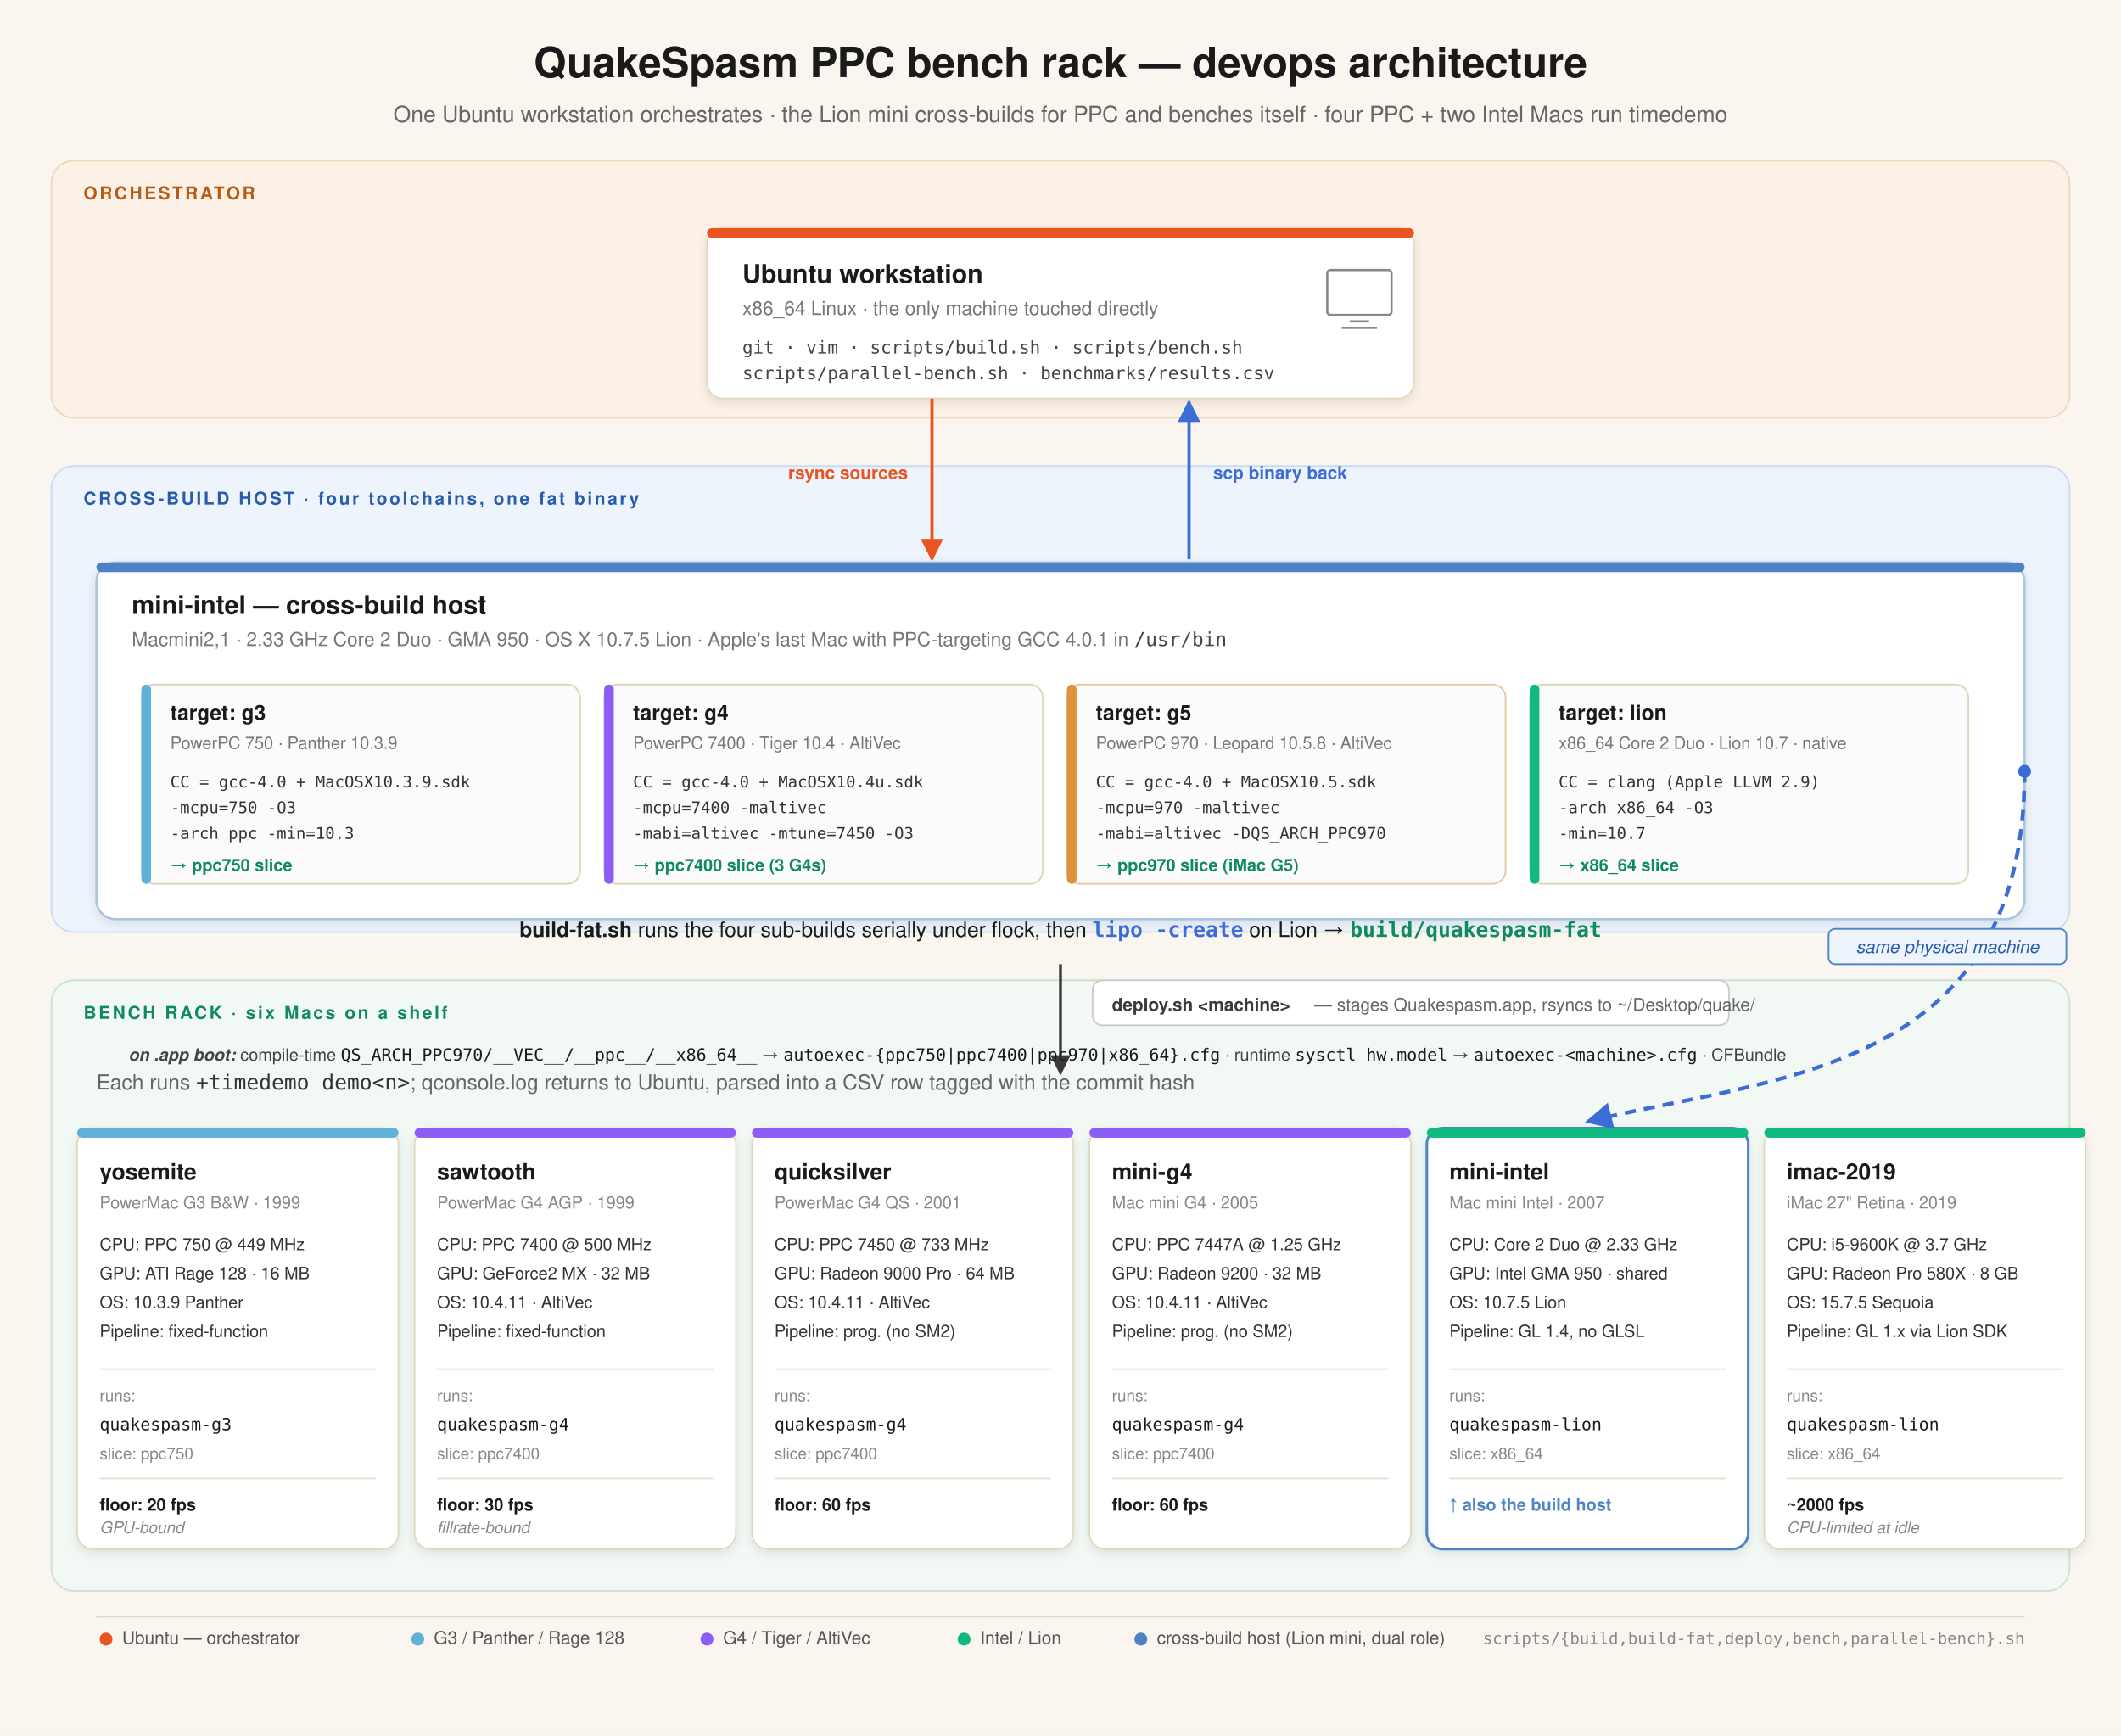
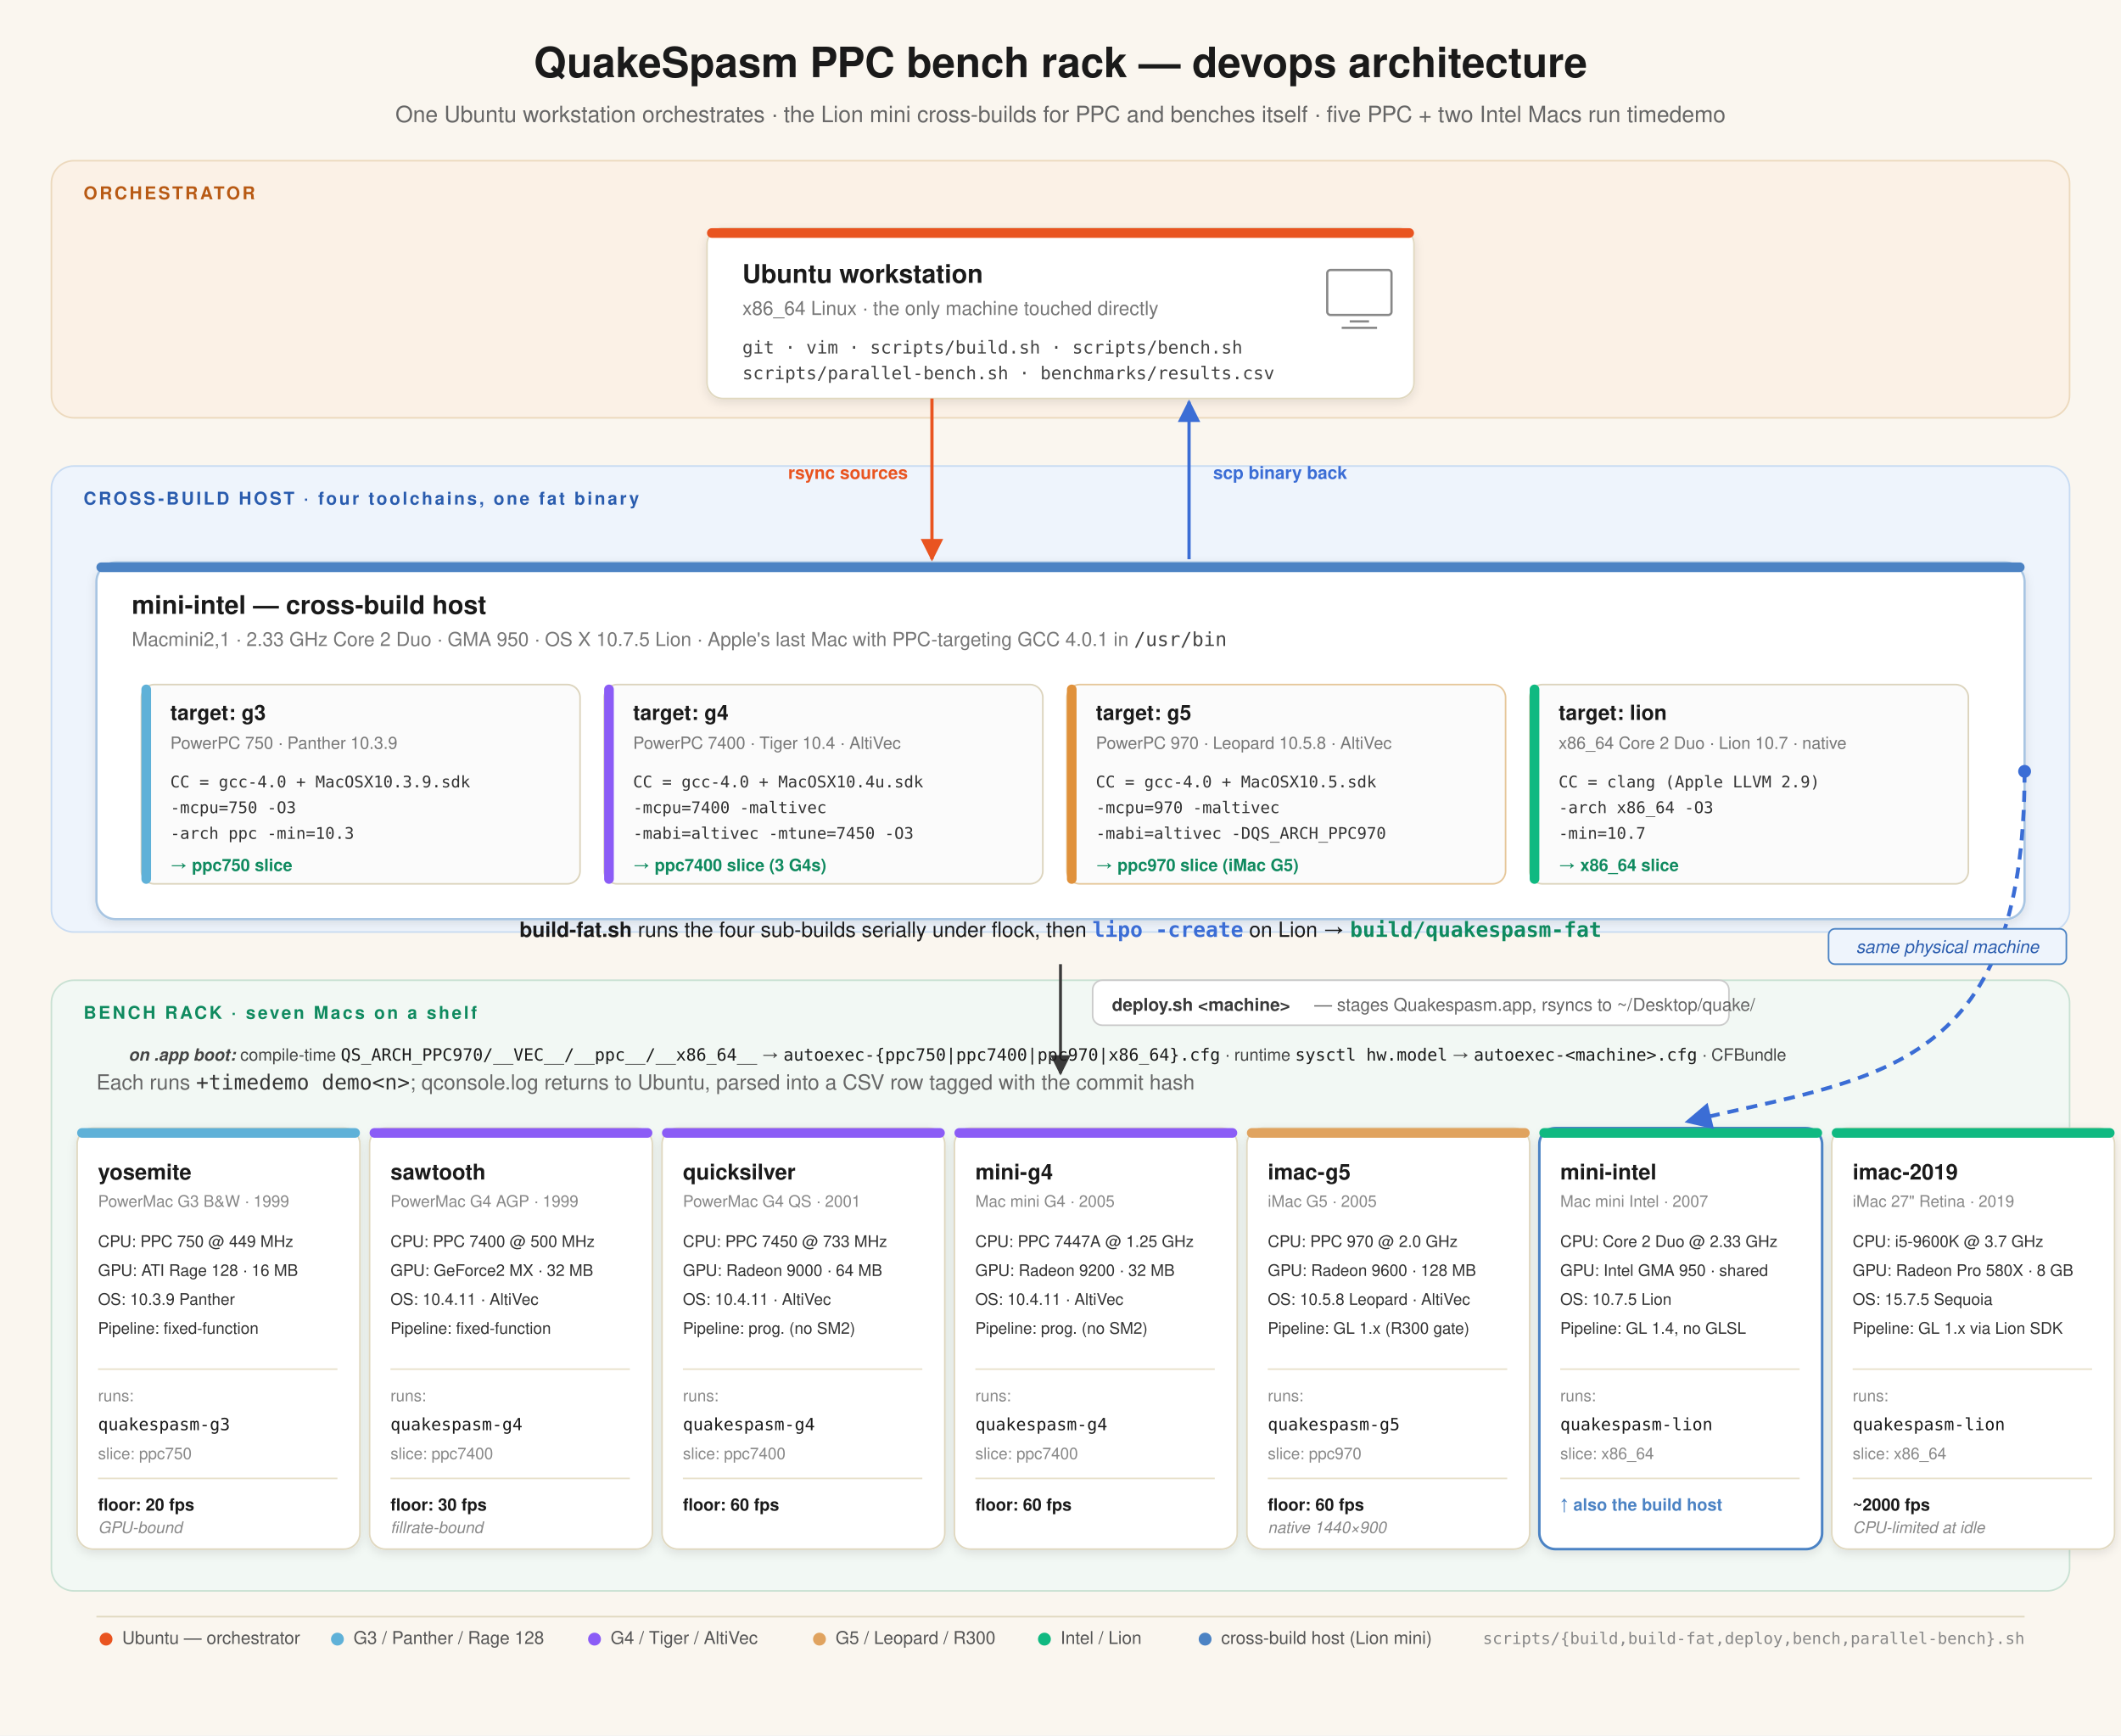
<svg xmlns="http://www.w3.org/2000/svg" viewBox="0 0 1320 1080" font-family="-apple-system, system-ui, 'Segoe UI', Helvetica, Arial, sans-serif">
  <defs>
    <marker id="arr-ink" viewBox="0 0 10 10" refX="9" refY="5" markerWidth="7" markerHeight="7" orient="auto-start-reverse">
      <path d="M 0 0 L 10 5 L 0 10 z" fill="#3a3a3a" />
    </marker>
    <marker id="arr-orange" viewBox="0 0 10 10" refX="9" refY="5" markerWidth="7" markerHeight="7" orient="auto-start-reverse">
      <path d="M 0 0 L 10 5 L 0 10 z" fill="#e95420" />
    </marker>
    <marker id="arr-blue" viewBox="0 0 10 10" refX="9" refY="5" markerWidth="7" markerHeight="7" orient="auto-start-reverse">
      <path d="M 0 0 L 10 5 L 0 10 z" fill="#3b6dd5" />
    </marker>
    <marker id="arr-green" viewBox="0 0 10 10" refX="9" refY="5" markerWidth="7" markerHeight="7" orient="auto-start-reverse">
      <path d="M 0 0 L 10 5 L 0 10 z" fill="#0f8a5f" />
    </marker>
    <filter id="card-shadow" x="-5%" y="-5%" width="110%" height="115%">
      <feDropShadow dx="0" dy="2" stdDeviation="3" flood-opacity="0.10" />
    </filter>
  </defs>
  <rect width="1320" height="1080" fill="#faf6ef" />
  <rect x="32" y="100" width="1256" height="160" rx="14" fill="#fbf1e6" stroke="#ecd9bd" stroke-width="1" />
  <text x="52" y="124" font-size="11" font-weight="700" fill="#b85a14" letter-spacing="1.4">ORCHESTRATOR</text>
  <rect x="32" y="290" width="1256" height="290" rx="14" fill="#eef4fc" stroke="#c8dbf2" stroke-width="1" />
  <text x="52" y="314" font-size="11" font-weight="700" fill="#2a5cae" letter-spacing="1.4">CROSS-BUILD HOST  ·  four toolchains, one fat binary</text>
  <rect x="32" y="610" width="1256" height="380" rx="14" fill="#f2f8f4" stroke="#c9e1d3" stroke-width="1" />
-   <text x="52" y="634" font-size="11" font-weight="700" fill="#0f8a5f" letter-spacing="1.4">BENCH RACK  ·  six Macs on a shelf</text>
+   <text x="52" y="634" font-size="11" font-weight="700" fill="#0f8a5f" letter-spacing="1.4">BENCH RACK  ·  seven Macs on a shelf</text>
  <text x="660" y="48" text-anchor="middle" font-size="26" font-weight="700" fill="#1a1a1a">QuakeSpasm PPC bench rack — devops architecture</text>
-   <text x="660" y="76" text-anchor="middle" font-size="14" fill="#666">One Ubuntu workstation orchestrates · the Lion mini cross-builds for PPC and benches itself · four PPC + two Intel Macs run timedemo</text>
+   <text x="660" y="76" text-anchor="middle" font-size="14" fill="#666">One Ubuntu workstation orchestrates · the Lion mini cross-builds for PPC and benches itself · five PPC + two Intel Macs run timedemo</text>
  <g transform="translate(440, 142)">
    <rect x="0" y="0" width="440" height="106" rx="10" fill="#ffffff" stroke="#e0d8c0" stroke-width="1" filter="url(#card-shadow)" />
    <rect x="0" y="0" width="440" height="6" rx="3" fill="#e95420" />
    <text x="22" y="34" font-size="16" font-weight="700" fill="#1a1a1a">Ubuntu workstation</text>
    <text x="22" y="54" font-size="12" fill="#777">x86_64 Linux · the only machine touched directly</text>
    <g font-family="ui-monospace, 'SF Mono', Menlo, Consolas, monospace" font-size="11" fill="#444">
      <text x="22" y="78">git · vim · scripts/build.sh · scripts/bench.sh</text>
      <text x="22" y="94">scripts/parallel-bench.sh · benchmarks/results.csv</text>
    </g>
    <g transform="translate(386, 26)" stroke="#888" stroke-width="1.4" fill="none">
      <rect x="0" y="0" width="40" height="28" rx="2" />
      <line x1="14" y1="32" x2="26" y2="32" />
      <line x1="9" y1="36" x2="31" y2="36" />
    </g>
  </g>
  <g stroke="#e95420" stroke-width="2" fill="none">
    <path d="M 580 248 L 580 348" marker-end="url(#arr-orange)" />
  </g>
  <g stroke="#3b6dd5" stroke-width="2" fill="none">
    <path d="M 740 348 L 740 250" marker-end="url(#arr-blue)" />
  </g>
  <text x="565" y="298" text-anchor="end" font-size="11" font-weight="600" fill="#e95420">rsync sources</text>
  <text x="755" y="298" font-size="11" font-weight="600" fill="#3b6dd5">scp binary back</text>
  <g transform="translate(60, 350)">
    <rect x="0" y="0" width="1200" height="222" rx="12" fill="#ffffff" stroke="#a8c5e2" stroke-width="1.4" filter="url(#card-shadow)" />
    <rect x="0" y="0" width="1200" height="6" rx="3" fill="#4c83c4" />
    <text x="22" y="32" font-size="16" font-weight="700" fill="#1a1a1a">mini-intel — cross-build host</text>
    <text x="22" y="52" font-size="12" fill="#777">Macmini2,1 · 2.33 GHz Core 2 Duo · GMA 950 · OS X 10.7.5 Lion · Apple's last Mac with PPC-targeting GCC 4.0.1 in <tspan font-family="ui-monospace, Menlo, Consolas, monospace" fill="#444">/usr/bin</tspan>
    </text>
    <g transform="translate(28, 76)">
      <rect x="0" y="0" width="273" height="124" rx="8" fill="#fbfbfb" stroke="#dcd4bd" stroke-width="1" />
      <rect x="0" y="0" width="6" height="124" rx="3" fill="#5fb1d8" />
      <text x="18" y="22" font-size="13" font-weight="700" fill="#1a1a1a">target: g3</text>
      <text x="18" y="40" font-size="10.5" fill="#777">PowerPC 750 · Panther 10.3.9</text>
      <g font-family="ui-monospace, Menlo, Consolas, monospace" font-size="10" fill="#333">
        <text x="18" y="64">CC = gcc-4.0 + MacOSX10.3.9.sdk</text>
        <text x="18" y="80">-mcpu=750 -O3</text>
        <text x="18" y="96">-arch ppc -min=10.3</text>
      </g>
      <text x="18" y="116" font-size="10.5" fill="#0f8a5f" font-weight="700">→ ppc750 slice</text>
      <rect x="288" y="0" width="273" height="124" rx="8" fill="#fbfbfb" stroke="#dcd4bd" stroke-width="1" />
      <rect x="288" y="0" width="6" height="124" rx="3" fill="#8b5cf6" />
      <text x="306" y="22" font-size="13" font-weight="700" fill="#1a1a1a">target: g4</text>
      <text x="306" y="40" font-size="10.5" fill="#777">PowerPC 7400 · Tiger 10.4 · AltiVec</text>
      <g font-family="ui-monospace, Menlo, Consolas, monospace" font-size="10" fill="#333">
        <text x="306" y="64">CC = gcc-4.0 + MacOSX10.4u.sdk</text>
        <text x="306" y="80">-mcpu=7400 -maltivec</text>
        <text x="306" y="96">-mabi=altivec -mtune=7450 -O3</text>
      </g>
      <text x="306" y="116" font-size="10.5" fill="#0f8a5f" font-weight="700">→ ppc7400 slice (3 G4s)</text>
      <rect x="576" y="0" width="273" height="124" rx="8" fill="#fbfbfb" stroke="#e6c79a" stroke-width="1" />
      <rect x="576" y="0" width="6" height="124" rx="3" fill="#e0913b" />
      <text x="594" y="22" font-size="13" font-weight="700" fill="#1a1a1a">target: g5</text>
      <text x="594" y="40" font-size="10.5" fill="#777">PowerPC 970 · Leopard 10.5.8 · AltiVec</text>
      <g font-family="ui-monospace, Menlo, Consolas, monospace" font-size="10" fill="#333">
        <text x="594" y="64">CC = gcc-4.0 + MacOSX10.5.sdk</text>
        <text x="594" y="80">-mcpu=970 -maltivec</text>
        <text x="594" y="96">-mabi=altivec -DQS_ARCH_PPC970</text>
      </g>
      <text x="594" y="116" font-size="10.5" fill="#0f8a5f" font-weight="700">→ ppc970 slice (iMac G5)</text>
      <rect x="864" y="0" width="273" height="124" rx="8" fill="#fbfbfb" stroke="#dcd4bd" stroke-width="1" />
      <rect x="864" y="0" width="6" height="124" rx="3" fill="#10b981" />
      <text x="882" y="22" font-size="13" font-weight="700" fill="#1a1a1a">target: lion</text>
      <text x="882" y="40" font-size="10.5" fill="#777">x86_64 Core 2 Duo · Lion 10.7 · native</text>
      <g font-family="ui-monospace, Menlo, Consolas, monospace" font-size="10" fill="#333">
        <text x="882" y="64">CC = clang (Apple LLVM 2.9)</text>
        <text x="882" y="80">-arch x86_64 -O3</text>
        <text x="882" y="96">-min=10.7</text>
      </g>
      <text x="882" y="116" font-size="10.5" fill="#0f8a5f" font-weight="700">→ x86_64 slice</text>
    </g>
  </g>
  <g transform="translate(60, 583)">
    <text x="600" y="0" text-anchor="middle" font-size="13" fill="#1a1a1a">
      <tspan font-weight="700">build-fat.sh</tspan>
      <tspan> runs the four sub-builds serially under flock, then </tspan>
      <tspan font-family="ui-monospace, Menlo, Consolas, monospace" font-weight="700" fill="#3b6dd5">lipo -create</tspan>
      <tspan> on Lion → </tspan>
      <tspan font-family="ui-monospace, Menlo, Consolas, monospace" font-weight="700" fill="#0f8a5f">build/quakespasm-fat</tspan>
    </text>
  </g>
  <g stroke="#3a3a3a" stroke-width="1.8" fill="none">
    <path d="M 660 600 L 660 668" marker-end="url(#arr-ink)" />
  </g>
  <g transform="translate(680, 624)">
    <rect x="0" y="-14" width="396" height="28" rx="6" fill="#ffffff" stroke="#cbcbcb" stroke-width="1" />
    <text x="12" y="5" font-size="11" font-weight="600" fill="#3a3a3a">deploy.sh &lt;machine&gt;</text>
    <text x="138" y="5" font-size="11" fill="#666">— stages Quakespasm.app, rsyncs to ~/Desktop/quake/</text>
  </g>
  <g transform="translate(80, 660)">
    <text x="0" y="0" font-size="10.5" fill="#444">
      <tspan font-style="italic" font-weight="600">on .app boot:</tspan>
      <tspan>  compile-time </tspan>
      <tspan font-family="ui-monospace, Menlo, Consolas, monospace" fill="#1a1a1a">QS_ARCH_PPC970/__VEC__/__ppc__/__x86_64__</tspan>
      <tspan> → </tspan>
      <tspan font-family="ui-monospace, Menlo, Consolas, monospace" fill="#1a1a1a">autoexec-{ppc750|ppc7400|ppc970|x86_64}.cfg</tspan>
      <tspan>  ·  runtime </tspan>
      <tspan font-family="ui-monospace, Menlo, Consolas, monospace" fill="#1a1a1a">sysctl hw.model</tspan>
      <tspan> → </tspan>
      <tspan font-family="ui-monospace, Menlo, Consolas, monospace" fill="#1a1a1a">autoexec-&lt;machine&gt;.cfg</tspan>
      <tspan>  · CFBundle</tspan>
    </text>
  </g>
  <g transform="translate(60, 678)">
    <text x="0" y="0" font-size="13" fill="#666">Each runs <tspan font-family="ui-monospace, Menlo, Consolas, monospace" fill="#333">+timedemo demo&lt;n&gt;</tspan>; qconsole.log returns to Ubuntu, parsed into a CSV row tagged with the commit hash</text>
    <g transform="translate(-12, 24)">
      <g transform="translate(0,0)">
-         <rect x="0" y="0" width="200" height="262" rx="10" fill="#ffffff" stroke="#e0d8c0" stroke-width="1" filter="url(#card-shadow)" />
-         <rect x="0" y="0" width="200" height="6" rx="3" fill="#5fb1d8" />
-         <text x="14" y="32" font-size="14" font-weight="700" fill="#1a1a1a">yosemite</text>
-         <text x="14" y="50" font-size="10.5" fill="#888">PowerMac G3 B&amp;W · 1999</text>
-         <g font-size="10.5" fill="#333">
-           <text x="14" y="76">CPU: PPC 750 @ 449 MHz</text>
-           <text x="14" y="94">GPU: ATI Rage 128 · 16 MB</text>
-           <text x="14" y="112">OS: 10.3.9 Panther</text>
-           <text x="14" y="130">Pipeline: fixed-function</text>
-         </g>
-         <line x1="14" y1="150" x2="186" y2="150" stroke="#e8e1cb" stroke-width="1" />
-         <text x="14" y="170" font-size="10" fill="#888">runs:</text>
-         <text x="14" y="188" font-family="ui-monospace, Menlo, Consolas, monospace" font-size="10.5" fill="#1a1a1a">quakespasm-g3</text>
-         <text x="14" y="206" font-size="10" fill="#888">slice: ppc750</text>
-         <line x1="14" y1="218" x2="186" y2="218" stroke="#e8e1cb" stroke-width="1" />
-         <text x="14" y="238" font-size="10.5" fill="#1a1a1a" font-weight="700">floor: 20 fps</text>
-         <text x="14" y="252" font-size="10" fill="#888" font-style="italic">GPU-bound</text>
-       </g>
-       <g transform="translate(210,0)">
-         <rect x="0" y="0" width="200" height="262" rx="10" fill="#ffffff" stroke="#e0d8c0" stroke-width="1" filter="url(#card-shadow)" />
-         <rect x="0" y="0" width="200" height="6" rx="3" fill="#8b5cf6" />
-         <text x="14" y="32" font-size="14" font-weight="700" fill="#1a1a1a">sawtooth</text>
-         <text x="14" y="50" font-size="10.5" fill="#888">PowerMac G4 AGP · 1999</text>
-         <g font-size="10.5" fill="#333">
-           <text x="14" y="76">CPU: PPC 7400 @ 500 MHz</text>
-           <text x="14" y="94">GPU: GeForce2 MX · 32 MB</text>
-           <text x="14" y="112">OS: 10.4.11 · AltiVec</text>
-           <text x="14" y="130">Pipeline: fixed-function</text>
-         </g>
-         <line x1="14" y1="150" x2="186" y2="150" stroke="#e8e1cb" stroke-width="1" />
-         <text x="14" y="170" font-size="10" fill="#888">runs:</text>
-         <text x="14" y="188" font-family="ui-monospace, Menlo, Consolas, monospace" font-size="10.5" fill="#1a1a1a">quakespasm-g4</text>
-         <text x="14" y="206" font-size="10" fill="#888">slice: ppc7400</text>
-         <line x1="14" y1="218" x2="186" y2="218" stroke="#e8e1cb" stroke-width="1" />
-         <text x="14" y="238" font-size="10.5" fill="#1a1a1a" font-weight="700">floor: 30 fps</text>
-         <text x="14" y="252" font-size="10" fill="#888" font-style="italic">fillrate-bound</text>
-       </g>
-       <g transform="translate(420,0)">
-         <rect x="0" y="0" width="200" height="262" rx="10" fill="#ffffff" stroke="#e0d8c0" stroke-width="1" filter="url(#card-shadow)" />
-         <rect x="0" y="0" width="200" height="6" rx="3" fill="#8b5cf6" />
-         <text x="14" y="32" font-size="14" font-weight="700" fill="#1a1a1a">quicksilver</text>
-         <text x="14" y="50" font-size="10.5" fill="#888">PowerMac G4 QS · 2001</text>
-         <g font-size="10.5" fill="#333">
-           <text x="14" y="76">CPU: PPC 7450 @ 733 MHz</text>
-           <text x="14" y="94">GPU: Radeon 9000 Pro · 64 MB</text>
-           <text x="14" y="112">OS: 10.4.11 · AltiVec</text>
-           <text x="14" y="130">Pipeline: prog. (no SM2)</text>
-         </g>
-         <line x1="14" y1="150" x2="186" y2="150" stroke="#e8e1cb" stroke-width="1" />
-         <text x="14" y="170" font-size="10" fill="#888">runs:</text>
-         <text x="14" y="188" font-family="ui-monospace, Menlo, Consolas, monospace" font-size="10.5" fill="#1a1a1a">quakespasm-g4</text>
-         <text x="14" y="206" font-size="10" fill="#888">slice: ppc7400</text>
-         <line x1="14" y1="218" x2="186" y2="218" stroke="#e8e1cb" stroke-width="1" />
-         <text x="14" y="238" font-size="10.5" fill="#1a1a1a" font-weight="700">floor: 60 fps</text>
-       </g>
-       <g transform="translate(630,0)">
-         <rect x="0" y="0" width="200" height="262" rx="10" fill="#ffffff" stroke="#e0d8c0" stroke-width="1" filter="url(#card-shadow)" />
-         <rect x="0" y="0" width="200" height="6" rx="3" fill="#8b5cf6" />
-         <text x="14" y="32" font-size="14" font-weight="700" fill="#1a1a1a">mini-g4</text>
-         <text x="14" y="50" font-size="10.5" fill="#888">Mac mini G4 · 2005</text>
-         <g font-size="10.5" fill="#333">
-           <text x="14" y="76">CPU: PPC 7447A @ 1.25 GHz</text>
-           <text x="14" y="94">GPU: Radeon 9200 · 32 MB</text>
-           <text x="14" y="112">OS: 10.4.11 · AltiVec</text>
-           <text x="14" y="130">Pipeline: prog. (no SM2)</text>
-         </g>
-         <line x1="14" y1="150" x2="186" y2="150" stroke="#e8e1cb" stroke-width="1" />
-         <text x="14" y="170" font-size="10" fill="#888">runs:</text>
-         <text x="14" y="188" font-family="ui-monospace, Menlo, Consolas, monospace" font-size="10.5" fill="#1a1a1a">quakespasm-g4</text>
-         <text x="14" y="206" font-size="10" fill="#888">slice: ppc7400</text>
-         <line x1="14" y1="218" x2="186" y2="218" stroke="#e8e1cb" stroke-width="1" />
-         <text x="14" y="238" font-size="10.5" fill="#1a1a1a" font-weight="700">floor: 60 fps</text>
-       </g>
-       <g transform="translate(840,0)">
-         <rect x="0" y="0" width="200" height="262" rx="10" fill="#ffffff" stroke="#4c83c4" stroke-width="1.6" filter="url(#card-shadow)" />
-         <rect x="0" y="0" width="200" height="6" rx="3" fill="#10b981" />
-         <text x="14" y="32" font-size="14" font-weight="700" fill="#1a1a1a">mini-intel</text>
-         <text x="14" y="50" font-size="10.5" fill="#888">Mac mini Intel · 2007</text>
-         <g font-size="10.5" fill="#333">
-           <text x="14" y="76">CPU: Core 2 Duo @ 2.33 GHz</text>
-           <text x="14" y="94">GPU: Intel GMA 950 · shared</text>
-           <text x="14" y="112">OS: 10.7.5 Lion</text>
-           <text x="14" y="130">Pipeline: GL 1.4, no GLSL</text>
-         </g>
-         <line x1="14" y1="150" x2="186" y2="150" stroke="#e8e1cb" stroke-width="1" />
-         <text x="14" y="170" font-size="10" fill="#888">runs:</text>
-         <text x="14" y="188" font-family="ui-monospace, Menlo, Consolas, monospace" font-size="10.5" fill="#1a1a1a">quakespasm-lion</text>
-         <text x="14" y="206" font-size="10" fill="#888">slice: x86_64</text>
-         <line x1="14" y1="218" x2="186" y2="218" stroke="#e8e1cb" stroke-width="1" />
-         <text x="14" y="238" font-size="10.5" fill="#4c83c4" font-weight="700">↑ also the build host</text>
-       </g>
-       <g transform="translate(1050,0)">
-         <rect x="0" y="0" width="200" height="262" rx="10" fill="#ffffff" stroke="#e0d8c0" stroke-width="1" filter="url(#card-shadow)" />
-         <rect x="0" y="0" width="200" height="6" rx="3" fill="#10b981" />
-         <text x="14" y="32" font-size="14" font-weight="700" fill="#1a1a1a">imac-2019</text>
-         <text x="14" y="50" font-size="10.5" fill="#888">iMac 27" Retina · 2019</text>
-         <g font-size="10.5" fill="#333">
-           <text x="14" y="76">CPU: i5-9600K @ 3.7 GHz</text>
-           <text x="14" y="94">GPU: Radeon Pro 580X · 8 GB</text>
-           <text x="14" y="112">OS: 15.7.5 Sequoia</text>
-           <text x="14" y="130">Pipeline: GL 1.x via Lion SDK</text>
-         </g>
-         <line x1="14" y1="150" x2="186" y2="150" stroke="#e8e1cb" stroke-width="1" />
-         <text x="14" y="170" font-size="10" fill="#888">runs:</text>
-         <text x="14" y="188" font-family="ui-monospace, Menlo, Consolas, monospace" font-size="10.5" fill="#1a1a1a">quakespasm-lion</text>
-         <text x="14" y="206" font-size="10" fill="#888">slice: x86_64</text>
-         <line x1="14" y1="218" x2="186" y2="218" stroke="#e8e1cb" stroke-width="1" />
-         <text x="14" y="238" font-size="10.5" fill="#1a1a1a" font-weight="700">~2000 fps</text>
-         <text x="14" y="252" font-size="10" fill="#888" font-style="italic">CPU-limited at idle</text>
+         <rect x="0" y="0" width="176" height="262" rx="10" fill="#ffffff" stroke="#e0d8c0" stroke-width="1" filter="url(#card-shadow)" />
+         <rect x="0" y="0" width="176" height="6" rx="3" fill="#5fb1d8" />
+         <text x="13" y="32" font-size="13.5" font-weight="700" fill="#1a1a1a">yosemite</text>
+         <text x="13" y="49" font-size="10" fill="#888">PowerMac G3 B&amp;W · 1999</text>
+         <g font-size="10" fill="#333">
+           <text x="13" y="74">CPU: PPC 750 @ 449 MHz</text>
+           <text x="13" y="92">GPU: ATI Rage 128 · 16 MB</text>
+           <text x="13" y="110">OS: 10.3.9 Panther</text>
+           <text x="13" y="128">Pipeline: fixed-function</text>
+         </g>
+         <line x1="13" y1="150" x2="162" y2="150" stroke="#e8e1cb" stroke-width="1" />
+         <text x="13" y="170" font-size="10" fill="#888">runs:</text>
+         <text x="13" y="188" font-family="ui-monospace, Menlo, Consolas, monospace" font-size="10.5" fill="#1a1a1a">quakespasm-g3</text>
+         <text x="13" y="206" font-size="10" fill="#888">slice: ppc750</text>
+         <line x1="13" y1="218" x2="162" y2="218" stroke="#e8e1cb" stroke-width="1" />
+         <text x="13" y="238" font-size="10.5" fill="#1a1a1a" font-weight="700">floor: 20 fps</text>
+         <text x="13" y="252" font-size="10" fill="#888" font-style="italic">GPU-bound</text>
+       </g>
+       <g transform="translate(182,0)">
+         <rect x="0" y="0" width="176" height="262" rx="10" fill="#ffffff" stroke="#e0d8c0" stroke-width="1" filter="url(#card-shadow)" />
+         <rect x="0" y="0" width="176" height="6" rx="3" fill="#8b5cf6" />
+         <text x="13" y="32" font-size="13.5" font-weight="700" fill="#1a1a1a">sawtooth</text>
+         <text x="13" y="49" font-size="10" fill="#888">PowerMac G4 AGP · 1999</text>
+         <g font-size="10" fill="#333">
+           <text x="13" y="74">CPU: PPC 7400 @ 500 MHz</text>
+           <text x="13" y="92">GPU: GeForce2 MX · 32 MB</text>
+           <text x="13" y="110">OS: 10.4.11 · AltiVec</text>
+           <text x="13" y="128">Pipeline: fixed-function</text>
+         </g>
+         <line x1="13" y1="150" x2="162" y2="150" stroke="#e8e1cb" stroke-width="1" />
+         <text x="13" y="170" font-size="10" fill="#888">runs:</text>
+         <text x="13" y="188" font-family="ui-monospace, Menlo, Consolas, monospace" font-size="10.5" fill="#1a1a1a">quakespasm-g4</text>
+         <text x="13" y="206" font-size="10" fill="#888">slice: ppc7400</text>
+         <line x1="13" y1="218" x2="162" y2="218" stroke="#e8e1cb" stroke-width="1" />
+         <text x="13" y="238" font-size="10.5" fill="#1a1a1a" font-weight="700">floor: 30 fps</text>
+         <text x="13" y="252" font-size="10" fill="#888" font-style="italic">fillrate-bound</text>
+       </g>
+       <g transform="translate(364,0)">
+         <rect x="0" y="0" width="176" height="262" rx="10" fill="#ffffff" stroke="#e0d8c0" stroke-width="1" filter="url(#card-shadow)" />
+         <rect x="0" y="0" width="176" height="6" rx="3" fill="#8b5cf6" />
+         <text x="13" y="32" font-size="13.5" font-weight="700" fill="#1a1a1a">quicksilver</text>
+         <text x="13" y="49" font-size="10" fill="#888">PowerMac G4 QS · 2001</text>
+         <g font-size="10" fill="#333">
+           <text x="13" y="74">CPU: PPC 7450 @ 733 MHz</text>
+           <text x="13" y="92">GPU: Radeon 9000 · 64 MB</text>
+           <text x="13" y="110">OS: 10.4.11 · AltiVec</text>
+           <text x="13" y="128">Pipeline: prog. (no SM2)</text>
+         </g>
+         <line x1="13" y1="150" x2="162" y2="150" stroke="#e8e1cb" stroke-width="1" />
+         <text x="13" y="170" font-size="10" fill="#888">runs:</text>
+         <text x="13" y="188" font-family="ui-monospace, Menlo, Consolas, monospace" font-size="10.5" fill="#1a1a1a">quakespasm-g4</text>
+         <text x="13" y="206" font-size="10" fill="#888">slice: ppc7400</text>
+         <line x1="13" y1="218" x2="162" y2="218" stroke="#e8e1cb" stroke-width="1" />
+         <text x="13" y="238" font-size="10.5" fill="#1a1a1a" font-weight="700">floor: 60 fps</text>
+       </g>
+       <g transform="translate(546,0)">
+         <rect x="0" y="0" width="176" height="262" rx="10" fill="#ffffff" stroke="#e0d8c0" stroke-width="1" filter="url(#card-shadow)" />
+         <rect x="0" y="0" width="176" height="6" rx="3" fill="#8b5cf6" />
+         <text x="13" y="32" font-size="13.5" font-weight="700" fill="#1a1a1a">mini-g4</text>
+         <text x="13" y="49" font-size="10" fill="#888">Mac mini G4 · 2005</text>
+         <g font-size="10" fill="#333">
+           <text x="13" y="74">CPU: PPC 7447A @ 1.25 GHz</text>
+           <text x="13" y="92">GPU: Radeon 9200 · 32 MB</text>
+           <text x="13" y="110">OS: 10.4.11 · AltiVec</text>
+           <text x="13" y="128">Pipeline: prog. (no SM2)</text>
+         </g>
+         <line x1="13" y1="150" x2="162" y2="150" stroke="#e8e1cb" stroke-width="1" />
+         <text x="13" y="170" font-size="10" fill="#888">runs:</text>
+         <text x="13" y="188" font-family="ui-monospace, Menlo, Consolas, monospace" font-size="10.5" fill="#1a1a1a">quakespasm-g4</text>
+         <text x="13" y="206" font-size="10" fill="#888">slice: ppc7400</text>
+         <line x1="13" y1="218" x2="162" y2="218" stroke="#e8e1cb" stroke-width="1" />
+         <text x="13" y="238" font-size="10.5" fill="#1a1a1a" font-weight="700">floor: 60 fps</text>
+       </g>
+       <g transform="translate(728,0)">
+         <rect x="0" y="0" width="176" height="262" rx="10" fill="#ffffff" stroke="#e0d8c0" stroke-width="1" filter="url(#card-shadow)" />
+         <rect x="0" y="0" width="176" height="6" rx="3" fill="#e0a35f" />
+         <text x="13" y="32" font-size="13.5" font-weight="700" fill="#1a1a1a">imac-g5</text>
+         <text x="13" y="49" font-size="10" fill="#888">iMac G5 · 2005</text>
+         <g font-size="10" fill="#333">
+           <text x="13" y="74">CPU: PPC 970 @ 2.0 GHz</text>
+           <text x="13" y="92">GPU: Radeon 9600 · 128 MB</text>
+           <text x="13" y="110">OS: 10.5.8 Leopard · AltiVec</text>
+           <text x="13" y="128">Pipeline: GL 1.x (R300 gate)</text>
+         </g>
+         <line x1="13" y1="150" x2="162" y2="150" stroke="#e8e1cb" stroke-width="1" />
+         <text x="13" y="170" font-size="10" fill="#888">runs:</text>
+         <text x="13" y="188" font-family="ui-monospace, Menlo, Consolas, monospace" font-size="10.5" fill="#1a1a1a">quakespasm-g5</text>
+         <text x="13" y="206" font-size="10" fill="#888">slice: ppc970</text>
+         <line x1="13" y1="218" x2="162" y2="218" stroke="#e8e1cb" stroke-width="1" />
+         <text x="13" y="238" font-size="10.5" fill="#1a1a1a" font-weight="700">floor: 60 fps</text>
+         <text x="13" y="252" font-size="10" fill="#888" font-style="italic">native 1440×900</text>
+       </g>
+       <g transform="translate(910,0)">
+         <rect x="0" y="0" width="176" height="262" rx="10" fill="#ffffff" stroke="#4c83c4" stroke-width="1.6" filter="url(#card-shadow)" />
+         <rect x="0" y="0" width="176" height="6" rx="3" fill="#10b981" />
+         <text x="13" y="32" font-size="13.5" font-weight="700" fill="#1a1a1a">mini-intel</text>
+         <text x="13" y="49" font-size="10" fill="#888">Mac mini Intel · 2007</text>
+         <g font-size="10" fill="#333">
+           <text x="13" y="74">CPU: Core 2 Duo @ 2.33 GHz</text>
+           <text x="13" y="92">GPU: Intel GMA 950 · shared</text>
+           <text x="13" y="110">OS: 10.7.5 Lion</text>
+           <text x="13" y="128">Pipeline: GL 1.4, no GLSL</text>
+         </g>
+         <line x1="13" y1="150" x2="162" y2="150" stroke="#e8e1cb" stroke-width="1" />
+         <text x="13" y="170" font-size="10" fill="#888">runs:</text>
+         <text x="13" y="188" font-family="ui-monospace, Menlo, Consolas, monospace" font-size="10.5" fill="#1a1a1a">quakespasm-lion</text>
+         <text x="13" y="206" font-size="10" fill="#888">slice: x86_64</text>
+         <line x1="13" y1="218" x2="162" y2="218" stroke="#e8e1cb" stroke-width="1" />
+         <text x="13" y="238" font-size="10.5" fill="#4c83c4" font-weight="700">↑ also the build host</text>
+       </g>
+       <g transform="translate(1092,0)">
+         <rect x="0" y="0" width="176" height="262" rx="10" fill="#ffffff" stroke="#e0d8c0" stroke-width="1" filter="url(#card-shadow)" />
+         <rect x="0" y="0" width="176" height="6" rx="3" fill="#10b981" />
+         <text x="13" y="32" font-size="13.5" font-weight="700" fill="#1a1a1a">imac-2019</text>
+         <text x="13" y="49" font-size="10" fill="#888">iMac 27" Retina · 2019</text>
+         <g font-size="10" fill="#333">
+           <text x="13" y="74">CPU: i5-9600K @ 3.7 GHz</text>
+           <text x="13" y="92">GPU: Radeon Pro 580X · 8 GB</text>
+           <text x="13" y="110">OS: 15.7.5 Sequoia</text>
+           <text x="13" y="128">Pipeline: GL 1.x via Lion SDK</text>
+         </g>
+         <line x1="13" y1="150" x2="162" y2="150" stroke="#e8e1cb" stroke-width="1" />
+         <text x="13" y="170" font-size="10" fill="#888">runs:</text>
+         <text x="13" y="188" font-family="ui-monospace, Menlo, Consolas, monospace" font-size="10.5" fill="#1a1a1a">quakespasm-lion</text>
+         <text x="13" y="206" font-size="10" fill="#888">slice: x86_64</text>
+         <line x1="13" y1="218" x2="162" y2="218" stroke="#e8e1cb" stroke-width="1" />
+         <text x="13" y="238" font-size="10.5" fill="#1a1a1a" font-weight="700">~2000 fps</text>
+         <text x="13" y="252" font-size="10" fill="#888" font-style="italic">CPU-limited at idle</text>
      </g>
    </g>
  </g>
  <g stroke="#3b6dd5" stroke-width="2.4" stroke-dasharray="7 5" fill="none" opacity="1">
-     <path d="M 1260 480 C 1260 670 1100 670 988 698" marker-end="url(#arr-blue)" />
+     <path d="M 1260 480 C 1260 670 1165 670 1050 698" marker-end="url(#arr-blue)" />
  </g>
  <circle cx="1260" cy="480" r="4" fill="#3b6dd5" />
  <g transform="translate(1138, 590)">
    <rect x="0" y="-12" width="148" height="22" rx="4" fill="#eef4fc" stroke="#4c83c4" stroke-width="1" />
    <text x="74" y="3" text-anchor="middle" font-size="11" font-style="italic" fill="#2a5cae">same physical machine</text>
  </g>
  <g transform="translate(60, 1020)">
    <line x1="0" y1="-14" x2="1200" y2="-14" stroke="#e0d8c0" stroke-width="1" />
    <g font-size="11" fill="#555">
      <circle cx="6" cy="0" r="4" fill="#e95420" />
      <text x="16" y="3">Ubuntu — orchestrator</text>
-       <circle cx="200" cy="0" r="4" fill="#5fb1d8" />
-       <text x="210" y="3">G3 / Panther / Rage 128</text>
-       <circle cx="380" cy="0" r="4" fill="#8b5cf6" />
-       <text x="390" y="3">G4 / Tiger / AltiVec</text>
-       <circle cx="540" cy="0" r="4" fill="#10b981" />
-       <text x="550" y="3">Intel / Lion</text>
-       <circle cx="650" cy="0" r="4" fill="#4c83c4" />
-       <text x="660" y="3">cross-build host (Lion mini, dual role)</text>
+       <circle cx="150" cy="0" r="4" fill="#5fb1d8" />
+       <text x="160" y="3">G3 / Panther / Rage 128</text>
+       <circle cx="310" cy="0" r="4" fill="#8b5cf6" />
+       <text x="320" y="3">G4 / Tiger / AltiVec</text>
+       <circle cx="450" cy="0" r="4" fill="#e0a35f" />
+       <text x="460" y="3">G5 / Leopard / R300</text>
+       <circle cx="590" cy="0" r="4" fill="#10b981" />
+       <text x="600" y="3">Intel / Lion</text>
+       <circle cx="690" cy="0" r="4" fill="#4c83c4" />
+       <text x="700" y="3">cross-build host (Lion mini)</text>
    </g>
    <text x="1200" y="3" text-anchor="end" font-family="ui-monospace, Menlo, Consolas, monospace" font-size="10" fill="#888">scripts/{build,build-fat,deploy,bench,parallel-bench}.sh</text>
  </g>
</svg>
